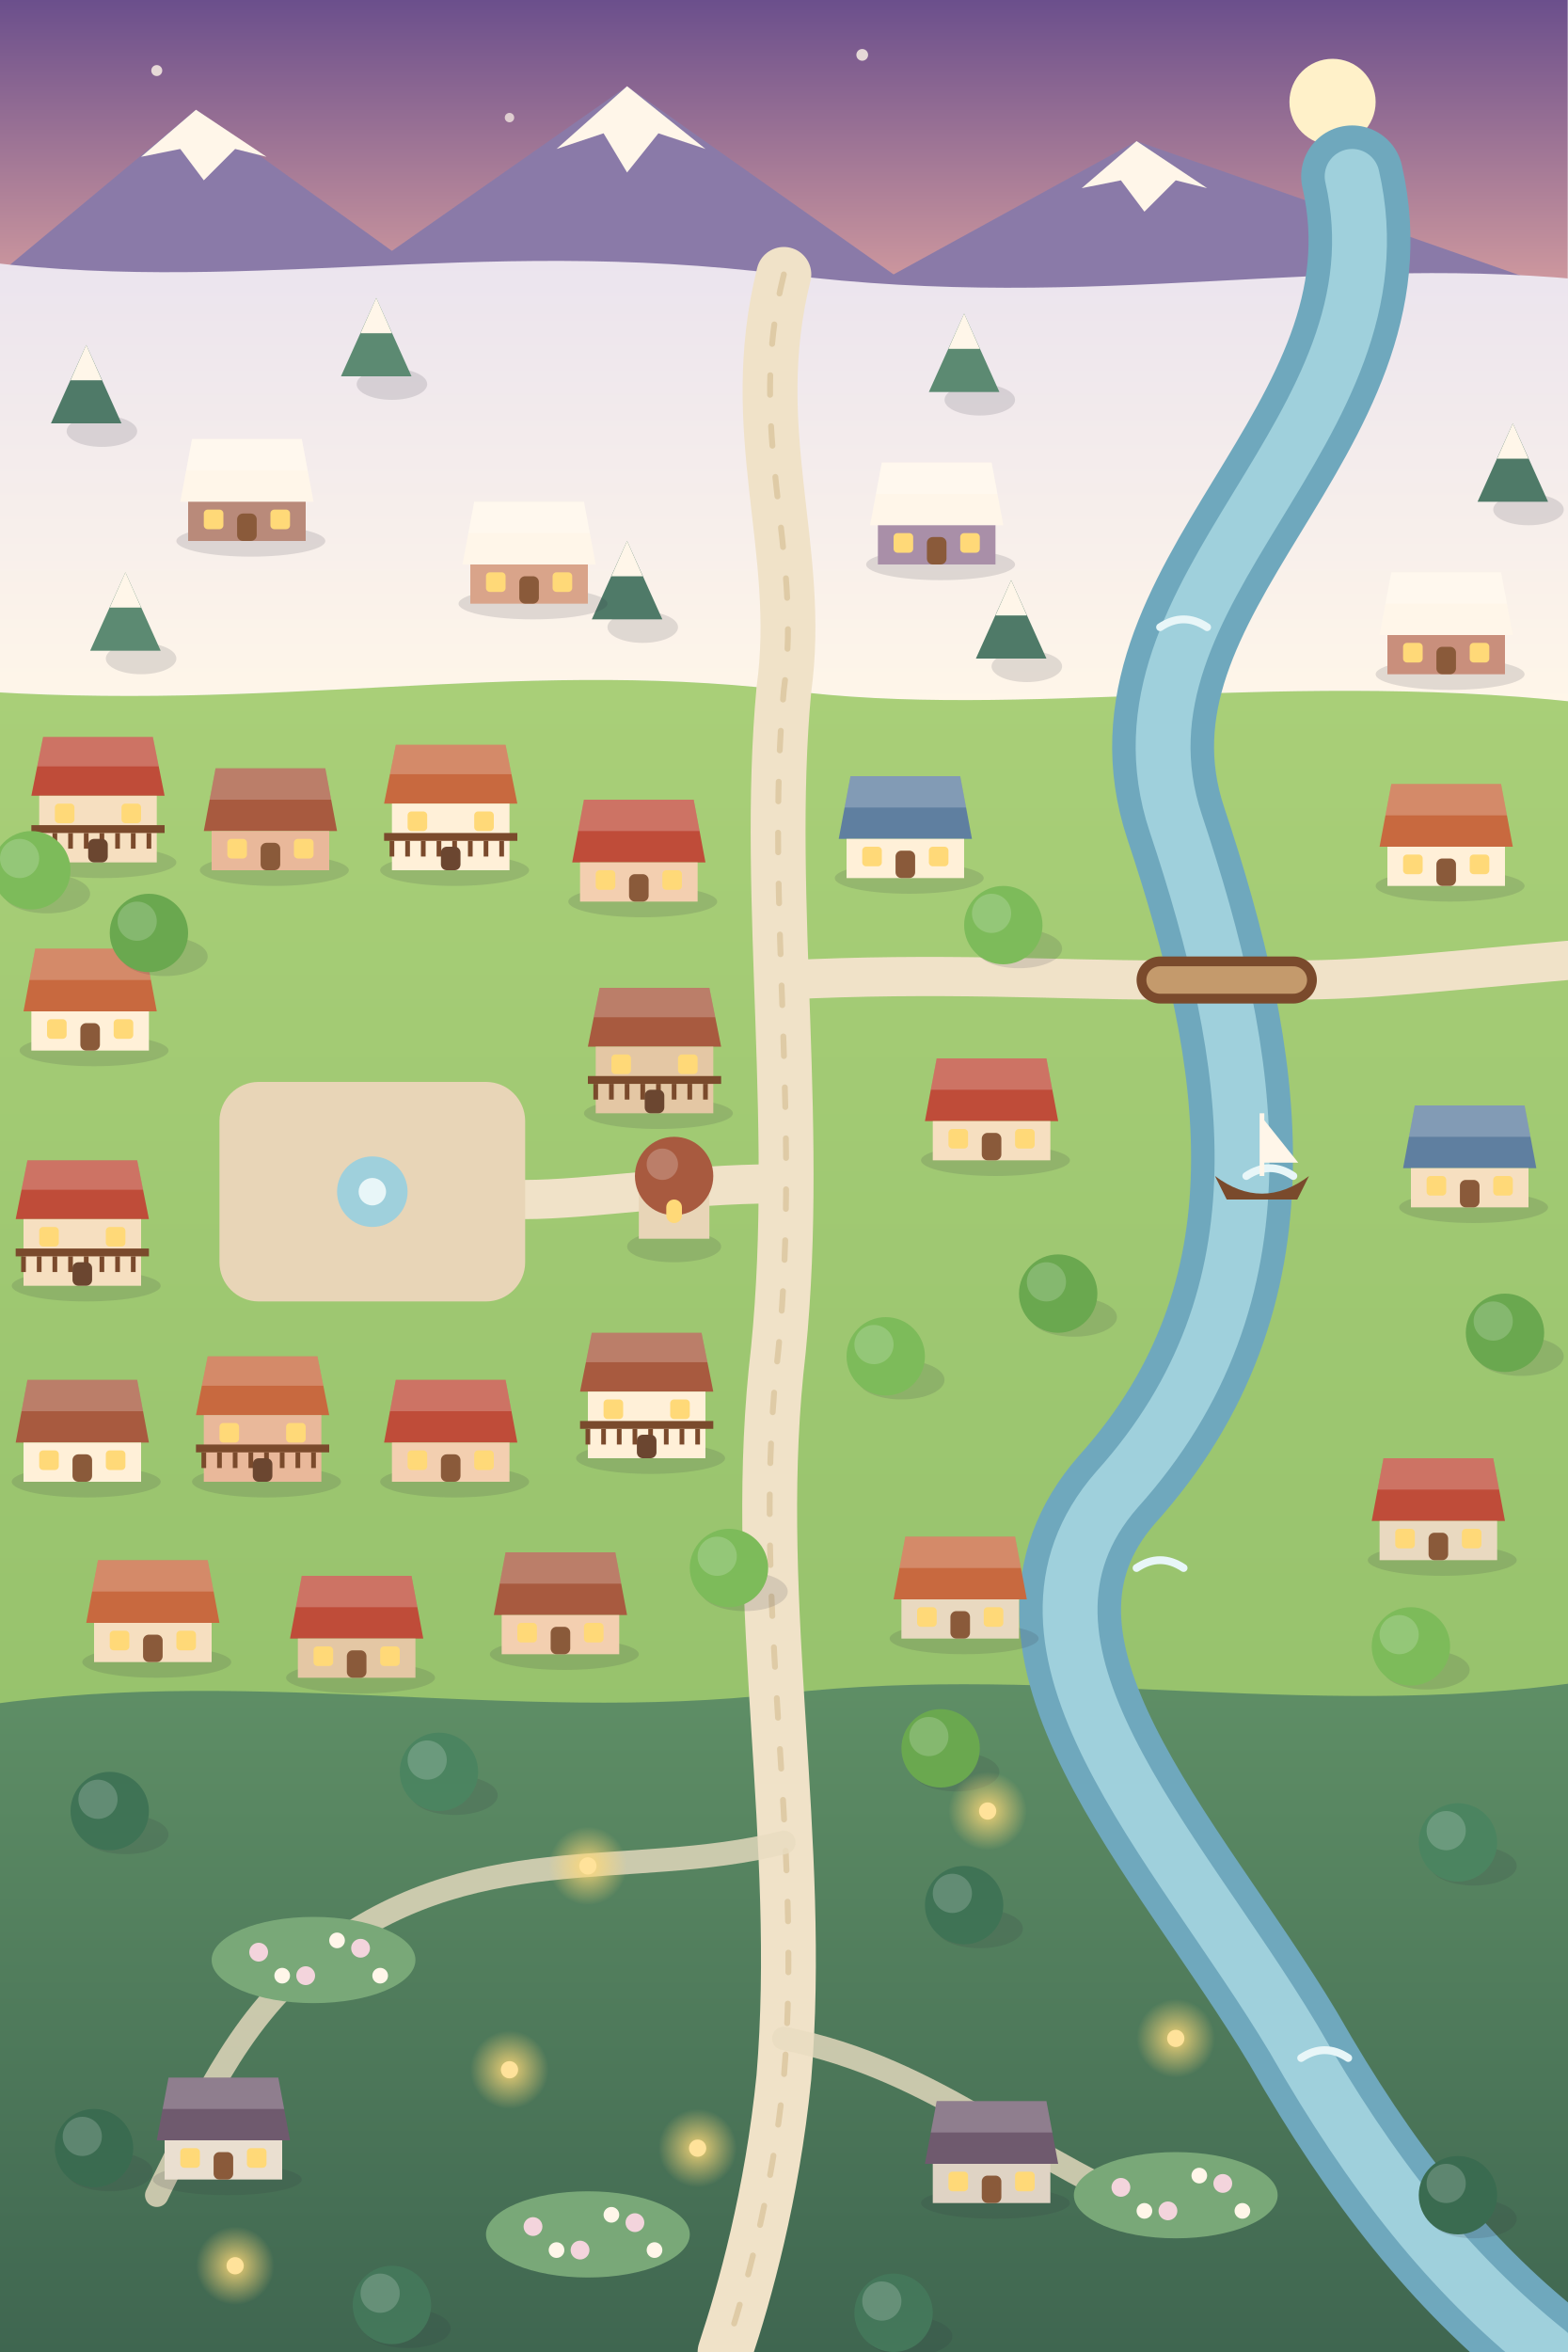
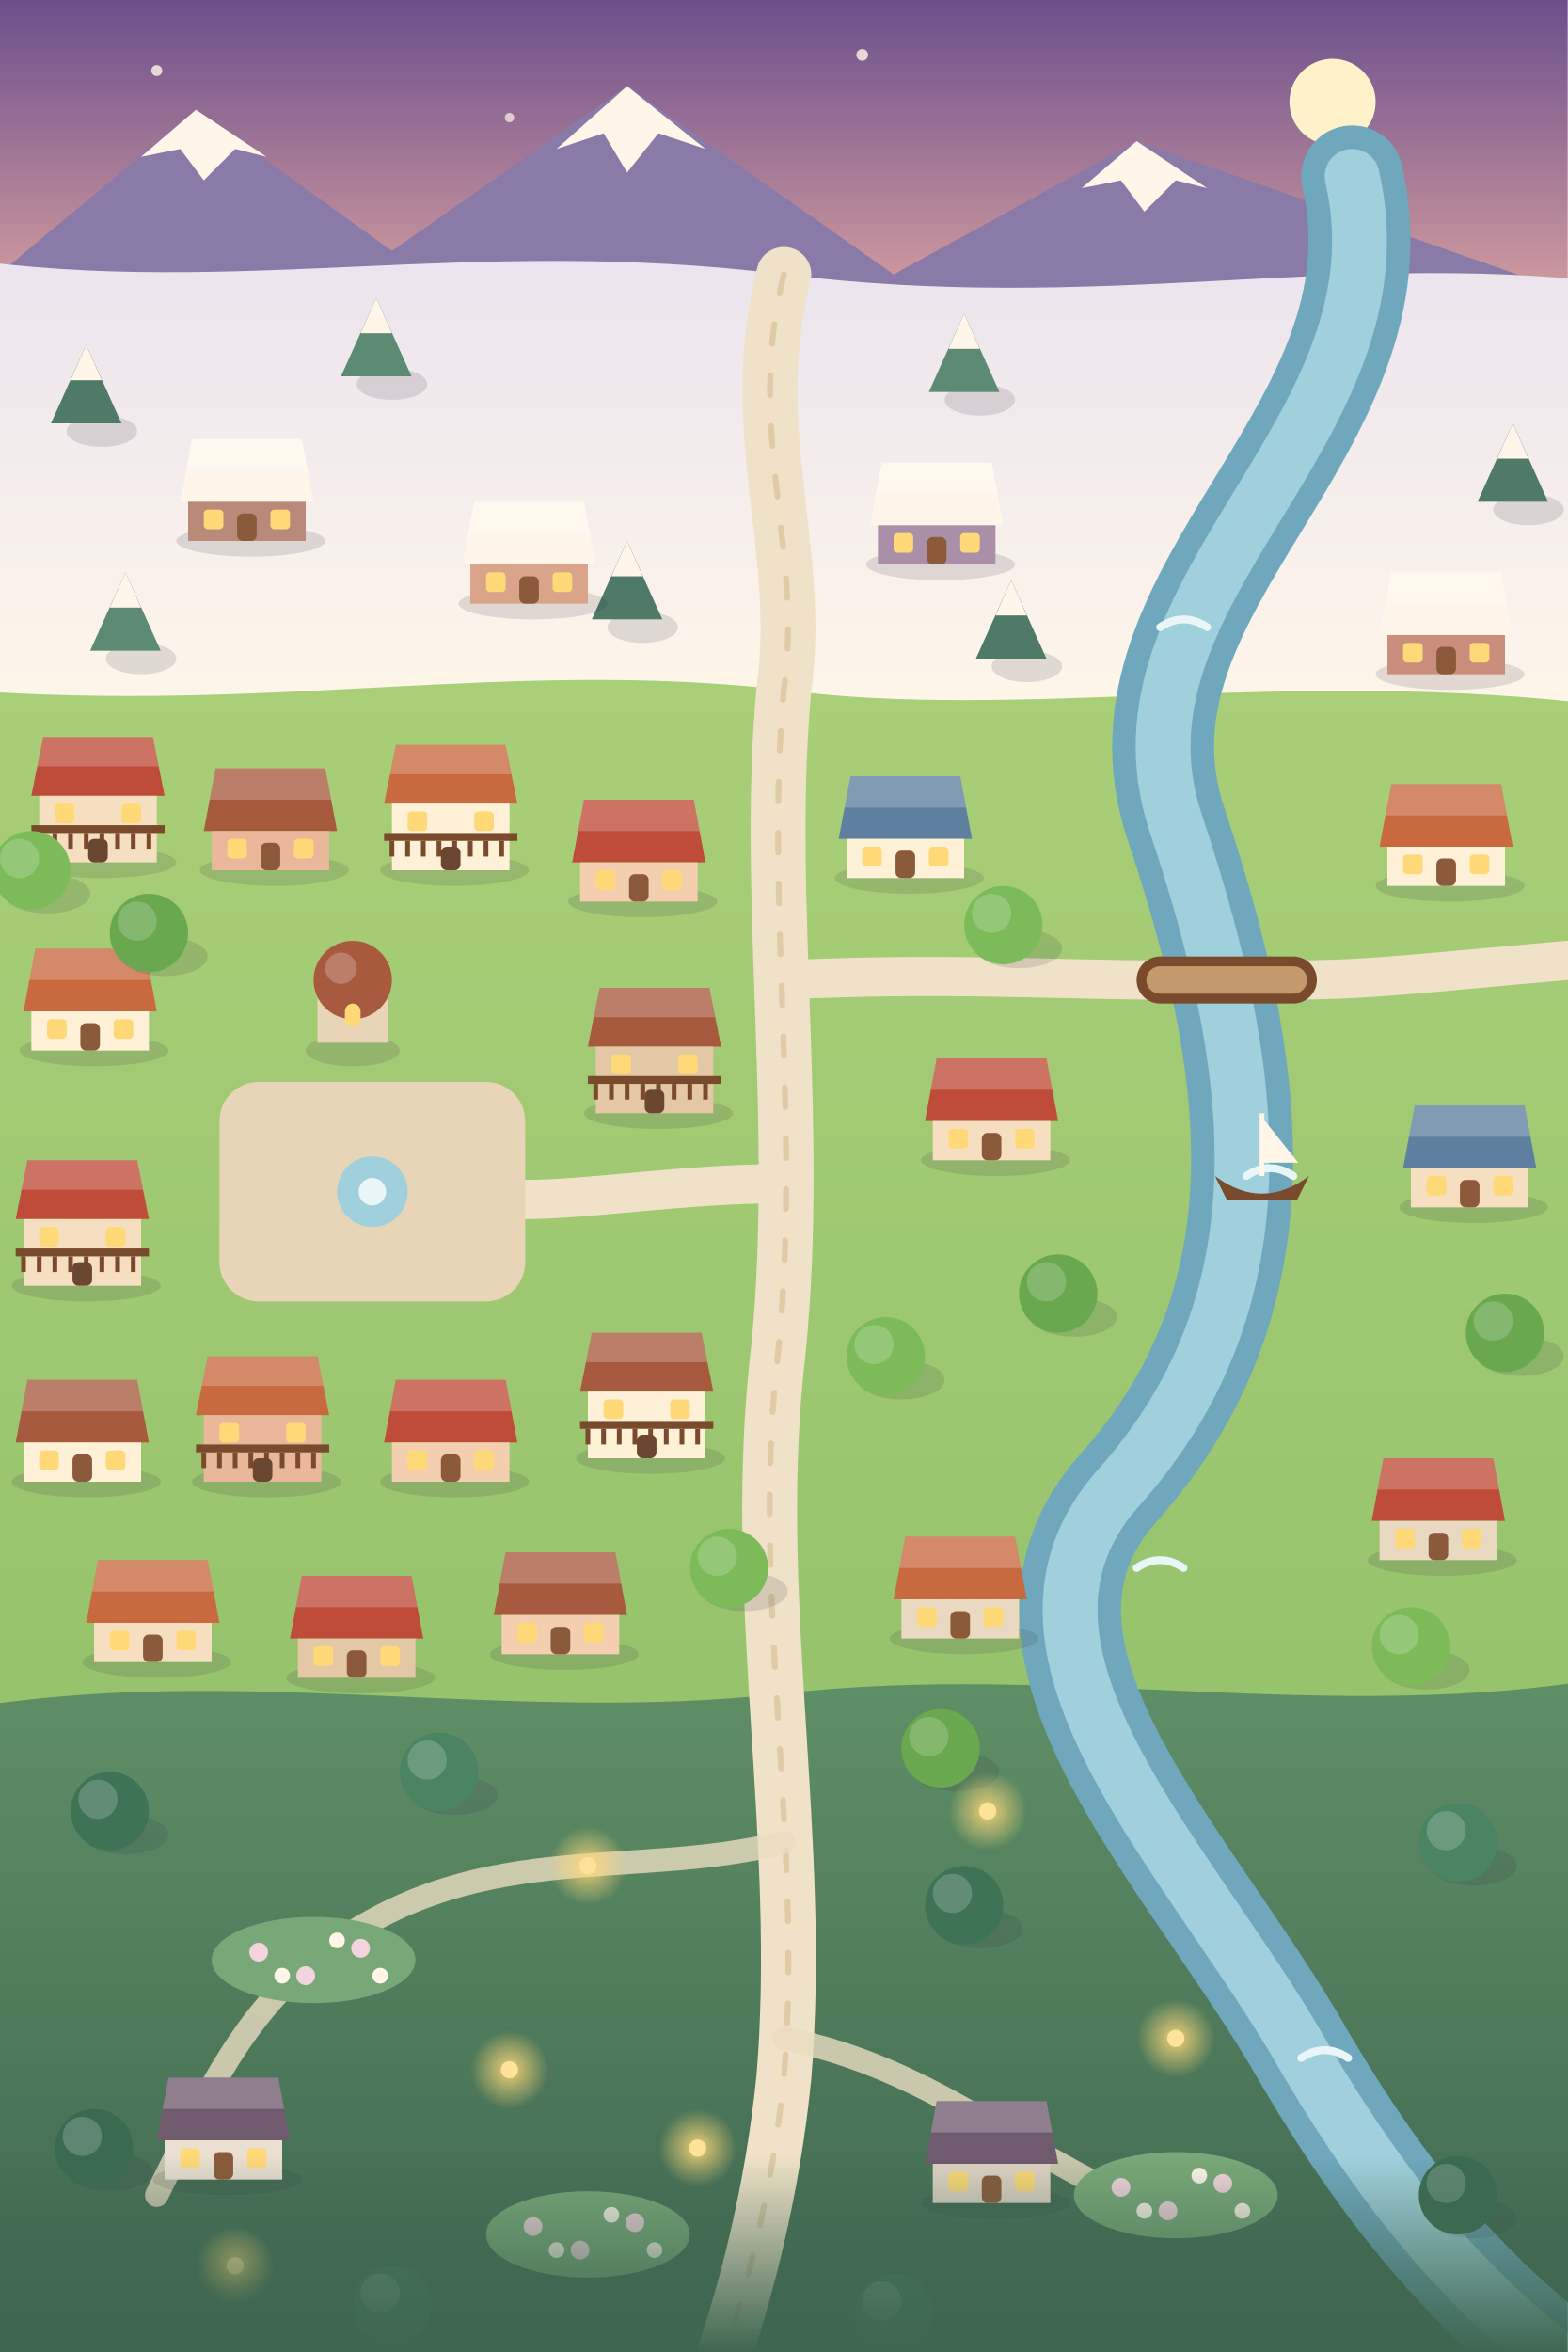
<svg xmlns="http://www.w3.org/2000/svg" viewBox="0 0 400 600">
  <defs>
    <linearGradient id="sky" x1="0" y1="0" x2="0" y2="1">
      <stop offset="0" stop-color="#6b4f8c" />
      <stop offset="1" stop-color="#d9a0a0" />
    </linearGradient>
    <linearGradient id="snow" x1="0" y1="0" x2="0" y2="1">
      <stop offset="0" stop-color="#ebe4ee" />
      <stop offset="1" stop-color="#fff6e9" />
    </linearGradient>
    <linearGradient id="ground" x1="0" y1="0" x2="0" y2="1">
      <stop offset="0" stop-color="#a9cf78" />
      <stop offset="1" stop-color="#8cbb66" />
    </linearGradient>
    <linearGradient id="garden" x1="0" y1="0" x2="0" y2="1">
      <stop offset="0" stop-color="#5f8f66" />
+       <stop offset="1" stop-color="#3f6650" />
+     </linearGradient>
+     <linearGradient id="fadeOut" x1="0" y1="0" x2="0" y2="1">
+       <stop offset="0" stop-color="#3f6650" stop-opacity="0" />
      <stop offset="1" stop-color="#3f6650" />
    </linearGradient>
    <radialGradient id="glow">
      <stop offset="0" stop-color="#ffd978" stop-opacity="0.9" />
      <stop offset="1" stop-color="#ffd978" stop-opacity="0" />
    </radialGradient>
    <g id="house">
      <ellipse cx="18" cy="26" rx="19" ry="4" fill="#2f2a3a" opacity="0.14" />
      <polygon points="3,0 31,0 34,16 0,16" />
      <polygon points="3,0 31,0 32.5,8 1.5,8" fill="#fff" opacity="0.22" />
      <rect x="2" y="16" width="30" height="10" fill="currentColor" />
      <rect x="6" y="18" width="5" height="5" rx="1" fill="#ffd978" />
      <rect x="23" y="18" width="5" height="5" rx="1" fill="#ffd978" />
      <rect x="14.5" y="19" width="5" height="7" rx="1.5" fill="#8a5a3a" />
    </g>
    <g id="balcony">
      <ellipse cx="18" cy="32" rx="19" ry="4" fill="#2f2a3a" opacity="0.14" />
      <polygon points="3,0 31,0 34,15 0,15" />
      <polygon points="3,0 31,0 32.5,7.5 1.5,7.5" fill="#fff" opacity="0.22" />
      <rect x="2" y="15" width="30" height="17" fill="currentColor" />
      <rect x="6" y="17" width="5" height="5" rx="1" fill="#ffd978" />
      <rect x="23" y="17" width="5" height="5" rx="1" fill="#ffd978" />
      <rect x="0" y="22.5" width="34" height="2" fill="#7a4a2c" />
      <path d="M2 24.5v4M6 24.5v4M10 24.5v4M14 24.5v4M18 24.5v4M22 24.5v4M26 24.5v4M30 24.5v4" stroke="#7a4a2c" stroke-width="1.2" />
      <rect x="14.5" y="26" width="5" height="6" rx="1.5" fill="#6b4630" />
    </g>
    <g id="tree">
      <ellipse cx="4" cy="6" rx="11" ry="5" fill="#2f2a3a" opacity="0.14" />
      <circle r="10" fill="currentColor" />
      <circle cx="-3" cy="-3" r="5" fill="#fff" opacity="0.18" />
    </g>
    <g id="pine">
      <ellipse cx="4" cy="10" rx="9" ry="4" fill="#2f2a3a" opacity="0.14" />
      <path d="M0 -12 L9 8 L-9 8 Z" fill="currentColor" />
      <path d="M0 -12 L4 -3 L-4 -3 Z" fill="#fff6e9" />
    </g>
    <g id="lantern">
      <circle r="10" fill="url(#glow)" />
      <circle r="2.2" fill="#ffe29a" />
    </g>
    <g id="flowers">
      <ellipse rx="26" ry="11" fill="#79a878" />
      <g fill="#f3d4dc">
        <circle cx="-14" cy="-2" r="2.4" />
        <circle cx="-2" cy="4" r="2.4" />
        <circle cx="12" cy="-3" r="2.4" />
      </g>
      <g fill="#fff6e9">
        <circle cx="-8" cy="4" r="2" />
        <circle cx="6" cy="-5" r="2" />
        <circle cx="17" cy="4" r="2" />
      </g>
    </g>
  </defs>
  <rect width="400" height="80" fill="url(#sky)" />
  <circle cx="340" cy="26" r="11" fill="#fff1c9" />
  <g fill="#fff6e9">
    <circle cx="40" cy="18" r="1.4" opacity="0.8" />
    <circle cx="130" cy="30" r="1.2" opacity="0.7" />
    <circle cx="220" cy="14" r="1.5" opacity="0.8" />
  </g>
  <path d="M-10 78 L50 28 L100 64 L160 22 L228 70 L290 36 L410 78 Z" fill="#8a7aa8" />
  <path d="M50 28 L36 40 L46 38 L52 46 L60 38 L68 40 Z M160 22 L142 38 L154 34 L160 44 L168 34 L180 38 Z M290 36 L276 48 L286 46 L292 54 L300 46 L308 48 Z" fill="#fff6e9" />
  <path d="M-10 66 C60 76 120 60 200 70 C280 80 340 64 410 72 V180 C330 170 260 184 200 176 C130 168 70 182 -10 176 Z" fill="url(#snow)" />
  <path d="M-10 176 C70 182 130 168 200 176 C260 184 330 170 410 180 V600 H-10 Z" fill="url(#ground)" />
  <path d="M-10 436 C60 424 130 440 200 432 C270 424 340 440 410 428 V600 H-10 Z" fill="url(#garden)" />
  <path d="M345 45 C360 110 280 150 300 210 C320 270 330 330 285 380 C250 420 300 470 330 520 C350 555 370 580 395 600" fill="none" stroke="#6fa8bd" stroke-width="26" stroke-linecap="round" />
  <path d="M345 45 C360 110 280 150 300 210 C320 270 330 330 285 380 C250 420 300 470 330 520 C350 555 370 580 395 600" fill="none" stroke="#9fd0dc" stroke-width="14" stroke-linecap="round" />
  <path d="M296 160 q6 -4 12 0 M318 300 q6 -4 12 0 M290 400 q6 -4 12 0 M332 525 q6 -4 12 0" fill="none" stroke="#e8f6f8" stroke-width="2" stroke-linecap="round" />
  <g fill="none" stroke-linecap="round">
    <path d="M200 70 C190 110 205 140 200 176 C195 230 205 290 198 350 C192 410 205 470 200 530 C197 560 190 585 185 600" stroke="#f0e2c8" stroke-width="14" />
    <path d="M198 302 C175 302 150 306 134 306" stroke="#f0e2c8" stroke-width="10" />
    <path d="M200 250 C240 248 270 250 296 250 L330 250 C350 250 365 248 400 245" stroke="#f0e2c8" stroke-width="10" />
    <path d="M200 70 C190 110 205 140 200 176 C195 230 205 290 198 350 C192 410 205 470 200 530 C197 560 190 585 185 600" stroke="#dfcba6" stroke-width="1.5" stroke-dasharray="5 8" />
    <path d="M200 470 C160 480 120 468 80 500 C60 516 50 540 40 560" stroke="#e9dcc0" stroke-width="6" opacity="0.8" />
    <path d="M200 520 C240 528 262 552 300 566" stroke="#e9dcc0" stroke-width="6" opacity="0.8" />
  </g>
  <path d="M296 250 L330 250" stroke="#7a4a2c" stroke-width="12" stroke-linecap="round" />
  <path d="M296 250 L330 250" stroke="#c49a6c" stroke-width="7" stroke-linecap="round" />
  <g>
    <use href="#pine" x="22" y="100" color="#4f7a68" />
    <use href="#pine" x="96" y="88" color="#5c8a72" />
    <use href="#pine" x="160" y="150" color="#4f7a68" />
    <use href="#pine" x="246" y="92" color="#5c8a72" />
    <use href="#pine" x="386" y="120" color="#4f7a68" />
    <use href="#pine" x="32" y="158" color="#5c8a72" />
    <use href="#pine" x="258" y="160" color="#4f7a68" />
    <use href="#house" x="46" y="112" fill="#fff6e9" color="#b98a7a" />
    <use href="#house" x="118" y="128" fill="#fff6e9" color="#d9a48a" />
    <use href="#house" x="222" y="118" fill="#fff6e9" color="#a98fa8" />
    <use href="#house" x="352" y="146" fill="#fff6e9" color="#c98f7c" />
  </g>
  <g>
    <rect x="56" y="276" width="78" height="56" rx="10" fill="#e8d5b7" />
    <circle cx="95" cy="304" r="9" fill="#9fd0dc" />
    <circle cx="95" cy="304" r="3.5" fill="#e8f6f8" />
    <use href="#balcony" x="8" y="188" fill="#bf4c39" color="#f6dfc0" />
    <use href="#house" x="52" y="196" fill="#a85a3f" color="#e9b89a" />
    <use href="#balcony" x="98" y="190" fill="#c8693f" color="#fff0d8" />
    <use href="#house" x="146" y="204" fill="#bf4c39" color="#f3cfb0" />
    <use href="#house" x="6" y="242" fill="#c8693f" color="#fff0d8" />
    <use href="#balcony" x="150" y="252" fill="#a85a3f" color="#e4c7a4" />
    <use href="#balcony" x="4" y="296" fill="#bf4c39" color="#f6dfc0" />
    <use href="#house" x="4" y="352" fill="#a85a3f" color="#fff0d8" />
    <use href="#balcony" x="50" y="346" fill="#c8693f" color="#e9b89a" />
    <use href="#house" x="98" y="352" fill="#bf4c39" color="#f3cfb0" />
    <use href="#balcony" x="148" y="340" fill="#a85a3f" color="#fff0d8" />
    <use href="#house" x="22" y="398" fill="#c8693f" color="#f6dfc0" />
    <use href="#house" x="74" y="402" fill="#bf4c39" color="#e4c7a4" />
    <use href="#house" x="126" y="396" fill="#a85a3f" color="#f3cfb0" />
-     <ellipse cx="172" cy="318" rx="12" ry="4" fill="#2f2a3a" opacity="0.14" />
-     <rect x="163" y="300" width="18" height="16" fill="#e8d5b7" />
-     <circle cx="172" cy="300" r="10" fill="#a85a3f" />
-     <circle cx="169" cy="297" r="4" fill="#fff" opacity="0.22" />
-     <rect x="170" y="306" width="4" height="6" rx="2" fill="#ffd978" />
+     <g transform="translate(-82 -50)">
+       <ellipse cx="172" cy="318" rx="12" ry="4" fill="#2f2a3a" opacity="0.14" />
+       <rect x="163" y="300" width="18" height="16" fill="#e8d5b7" />
+       <circle cx="172" cy="300" r="10" fill="#a85a3f" />
+       <circle cx="169" cy="297" r="4" fill="#fff" opacity="0.22" />
+       <rect x="170" y="306" width="4" height="6" rx="2" fill="#ffd978" />
+     </g>
    <use href="#tree" x="38" y="238" color="#6aa84f" />
    <use href="#tree" x="186" y="400" color="#7dbb5a" />
    <use href="#tree" x="8" y="222" color="#7dbb5a" />
  </g>
  <g>
    <use href="#house" x="214" y="198" fill="#5f7fa0" color="#fff0d8" />
    <use href="#house" x="236" y="270" fill="#bf4c39" color="#f6dfc0" />
    <use href="#tree" x="226" y="346" color="#7dbb5a" />
    <use href="#house" x="228" y="392" fill="#c8693f" color="#e9d9c0" />
    <use href="#house" x="352" y="200" fill="#c8693f" color="#fff0d8" />
    <use href="#house" x="358" y="282" fill="#5f7fa0" color="#f6dfc0" />
    <use href="#house" x="350" y="372" fill="#bf4c39" color="#e9d9c0" />
    <use href="#tree" x="256" y="236" color="#7dbb5a" />
    <use href="#tree" x="384" y="340" color="#6aa84f" />
    <use href="#tree" x="270" y="330" color="#6aa84f" />
    <use href="#tree" x="360" y="420" color="#7dbb5a" />
    <use href="#tree" x="240" y="446" color="#6aa84f" />
    <path d="M310 300 q12 9 24 0 l-3 6 h-18 z" fill="#7a4a2c" />
    <path d="M322 284 v16 M322 286 l8 10 h-8" fill="#fff6e9" stroke="#fff6e9" stroke-width="1.2" />
  </g>
  <g>
    <use href="#flowers" x="80" y="500" />
    <use href="#flowers" x="300" y="560" />
    <use href="#flowers" x="150" y="570" />
    <use href="#tree" x="28" y="462" color="#3f7355" />
    <use href="#tree" x="112" y="452" color="#4b8460" />
    <use href="#tree" x="246" y="486" color="#3f7355" />
    <use href="#tree" x="372" y="470" color="#4b8460" />
    <use href="#tree" x="24" y="548" color="#3a6b50" />
    <use href="#tree" x="372" y="560" color="#3a6b50" />
    <use href="#tree" x="100" y="588" color="#44775a" />
    <use href="#tree" x="228" y="590" color="#44775a" />
    <use href="#house" x="40" y="530" fill="#6f5a6e" color="#eadfd0" />
    <use href="#house" x="236" y="536" fill="#6f5a6e" color="#dfd3c4" />
    <use href="#lantern" x="150" y="476" />
    <use href="#lantern" x="252" y="462" />
    <use href="#lantern" x="60" y="578" />
    <use href="#lantern" x="178" y="548" />
    <use href="#lantern" x="300" y="520" />
    <use href="#lantern" x="130" y="528" />
  </g>
+   <rect y="550" width="400" height="50" fill="url(#fadeOut)" />
</svg>
